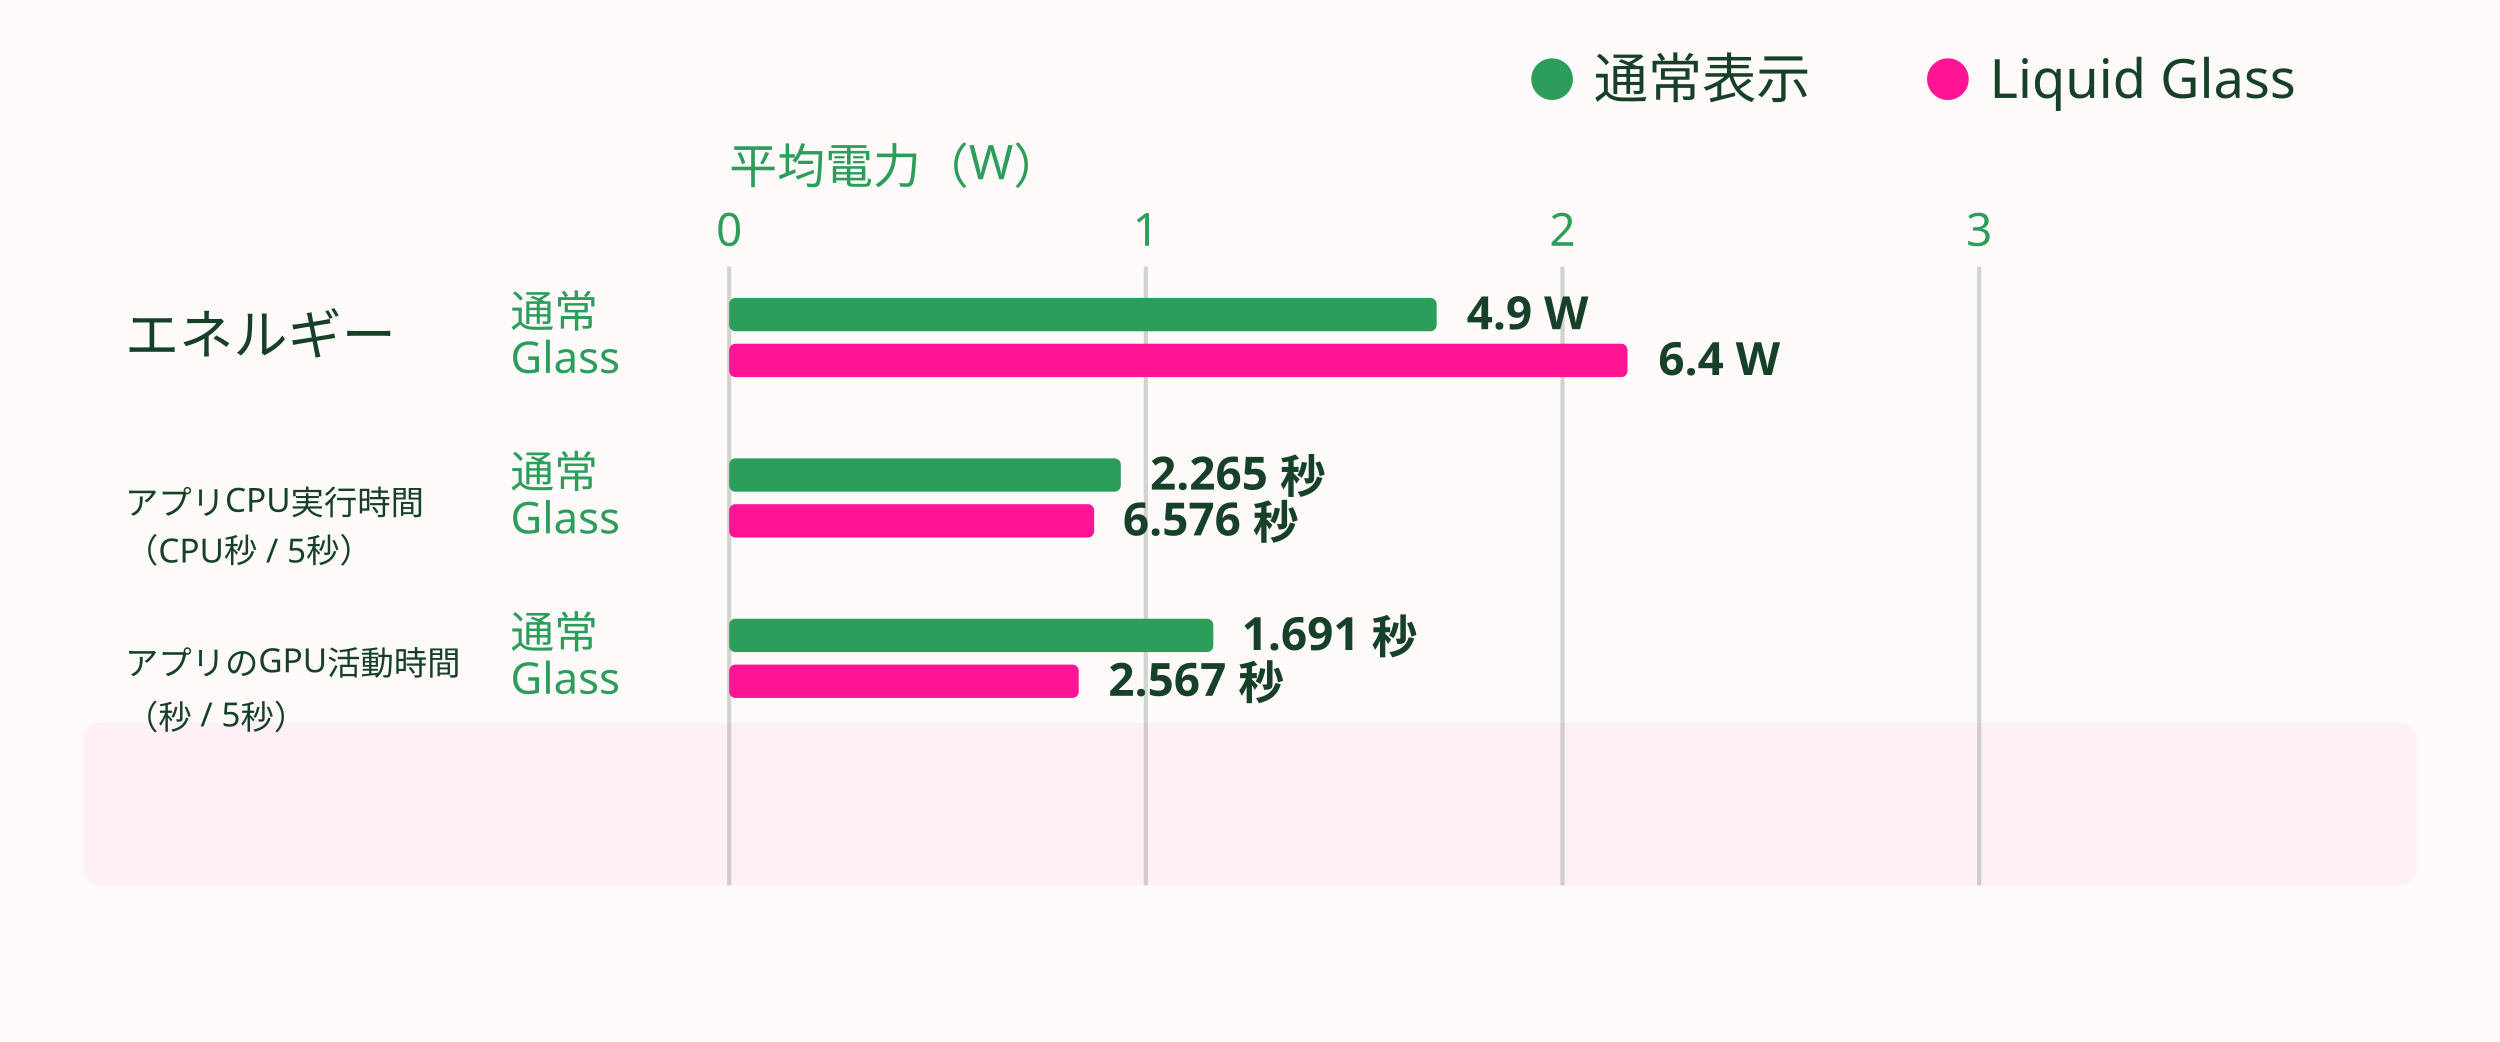
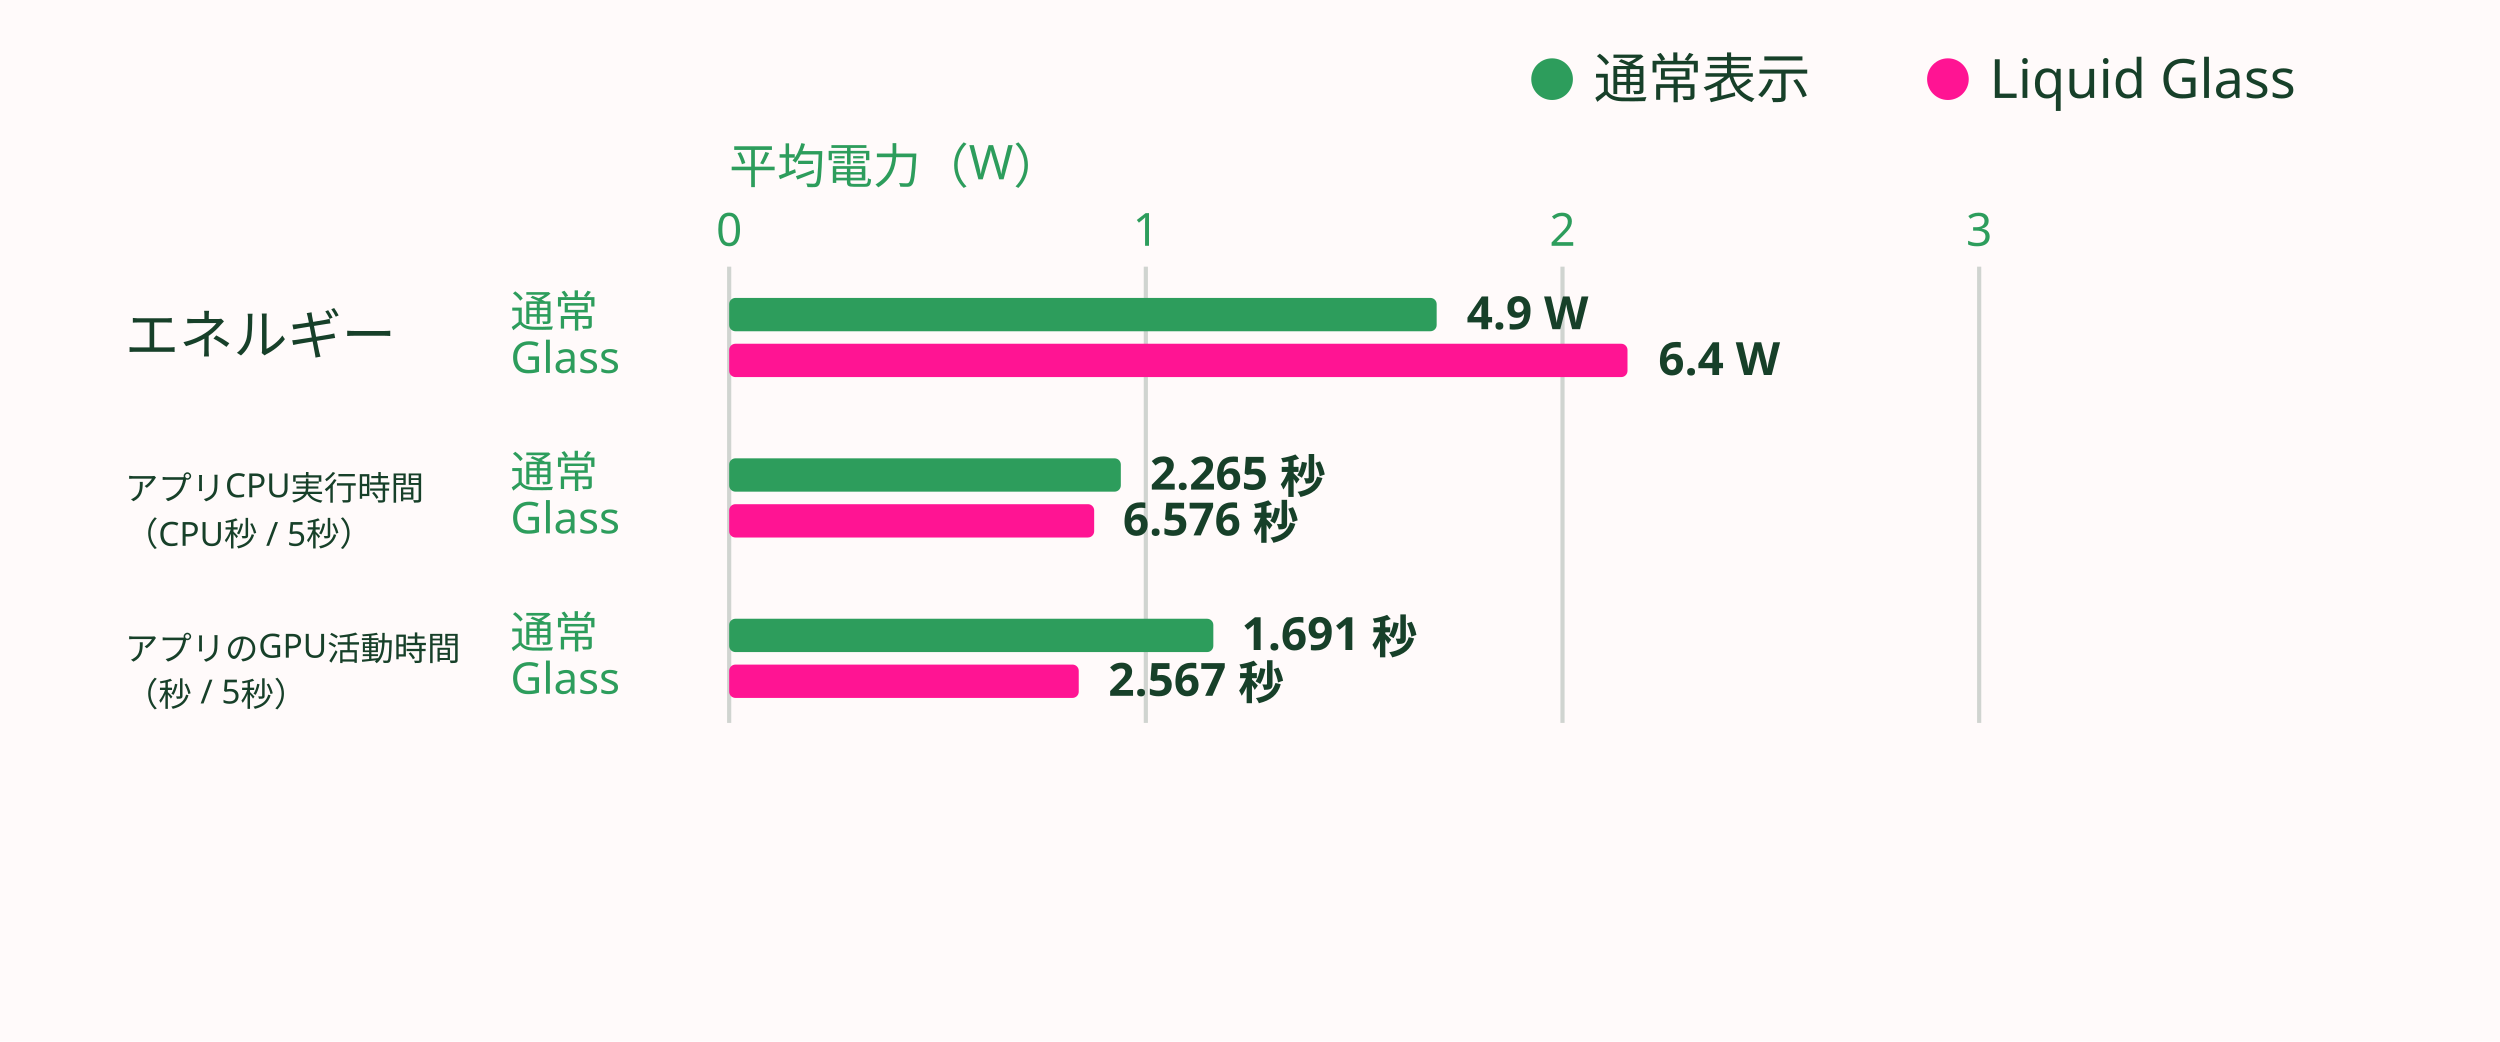
<svg xmlns="http://www.w3.org/2000/svg" width="1200" height="500" viewBox="0 0 1200 500" role="img" aria-labelledby="power-chart-title power-chart-description" preserveAspectRatio="xMidYMid meet">
  <rect width="100%" height="100%" fill="#FFFAFA" />
  <g font-family="sans-serif" fill="#174029">
    <circle cx="745" cy="38" r="10" fill="#2d9d5c" />
    <text x="765" y="47" font-size="26">通常表示</text>
    <circle cx="935" cy="38" r="10" fill="#ff1493" />
    <text x="955" y="47" font-size="26">Liquid Glass</text>
    <text x="350" y="88" font-size="23" fill="#2d9d5c">平均電力（W）</text>
    <g font-size="22" fill="#2d9d5c" text-anchor="middle">
      <text x="350" y="118">0</text>
      <text x="550" y="118">1</text>
      <text x="750" y="118">2</text>
      <text x="950" y="118">3</text>
    </g>
-     <rect x="40" y="347" width="1120" height="78" rx="8" fill="#fff0f7" />
    <g stroke="#174029" stroke-opacity="0.2" stroke-width="2">
-       <line x1="350" y1="128" x2="350" y2="425" />
-       <line x1="550" y1="128" x2="550" y2="425" />
-       <line x1="750" y1="128" x2="750" y2="425" />
-       <line x1="950" y1="128" x2="950" y2="425" />
+       <line x1="350" y1="128" x2="350" y2="347" />
+       <line x1="550" y1="128" x2="550" y2="347" />
+       <line x1="750" y1="128" x2="750" y2="347" />
+       <line x1="950" y1="128" x2="950" y2="347" />
    </g>
    <g font-size="26">
      <text x="60" y="170">エネルギー</text>
-       <text font-size="16" x="60" y="247">アプリCPU実行時間</text>
-       <text font-size="16" x="60" y="270"> （CPU秒 / 5秒）</text>
-       <text font-size="16" x="60" y="324">アプリのGPU活動時間</text>
-       <text font-size="16" x="60" y="350">（秒 / 5秒）</text>
+       <text font-size="16" x="60" y="240">アプリCPU実行時間</text>
+       <text font-size="16" x="60" y="262">（CPU秒 / 5秒）</text>
+       <text font-size="16" x="60" y="317">アプリのGPU活動時間</text>
+       <text font-size="16" x="60" y="339">（秒 / 5秒）</text>
    </g>
    <g font-size="21" fill="#2d9d5c">
      <text x="245" y="157">通常</text>
      <text x="245" y="179">Glass</text>
      <text x="245" y="234">通常</text>
      <text x="245" y="256">Glass</text>
      <text x="245" y="311">通常</text>
      <text x="245" y="333">Glass</text>
    </g>
    <g fill="#2d9d5c">
      <rect x="350" y="143" width="339.6" height="16" rx="3" />
      <rect x="350" y="220" width="188" height="16" rx="3" />
      <rect x="350" y="297" width="232.4" height="16" rx="3" />
    </g>
    <g fill="#ff1493">
      <rect x="350" y="165" width="431.2" height="16" rx="3" />
      <rect x="350" y="242" width="175.2" height="16" rx="3" />
      <rect x="350" y="319" width="167.8" height="16" rx="3" />
    </g>
    <g font-size="22" font-weight="700">
      <text x="704" y="158">4.9 W</text>
      <text x="796" y="180">6.4 W</text>
      <text x="552" y="235">2.265 秒</text>
      <text x="539" y="257">6.576 秒</text>
      <text x="596" y="312">1.691 秒</text>
      <text x="532" y="334">2.567 秒</text>
    </g>
  </g>
</svg>
